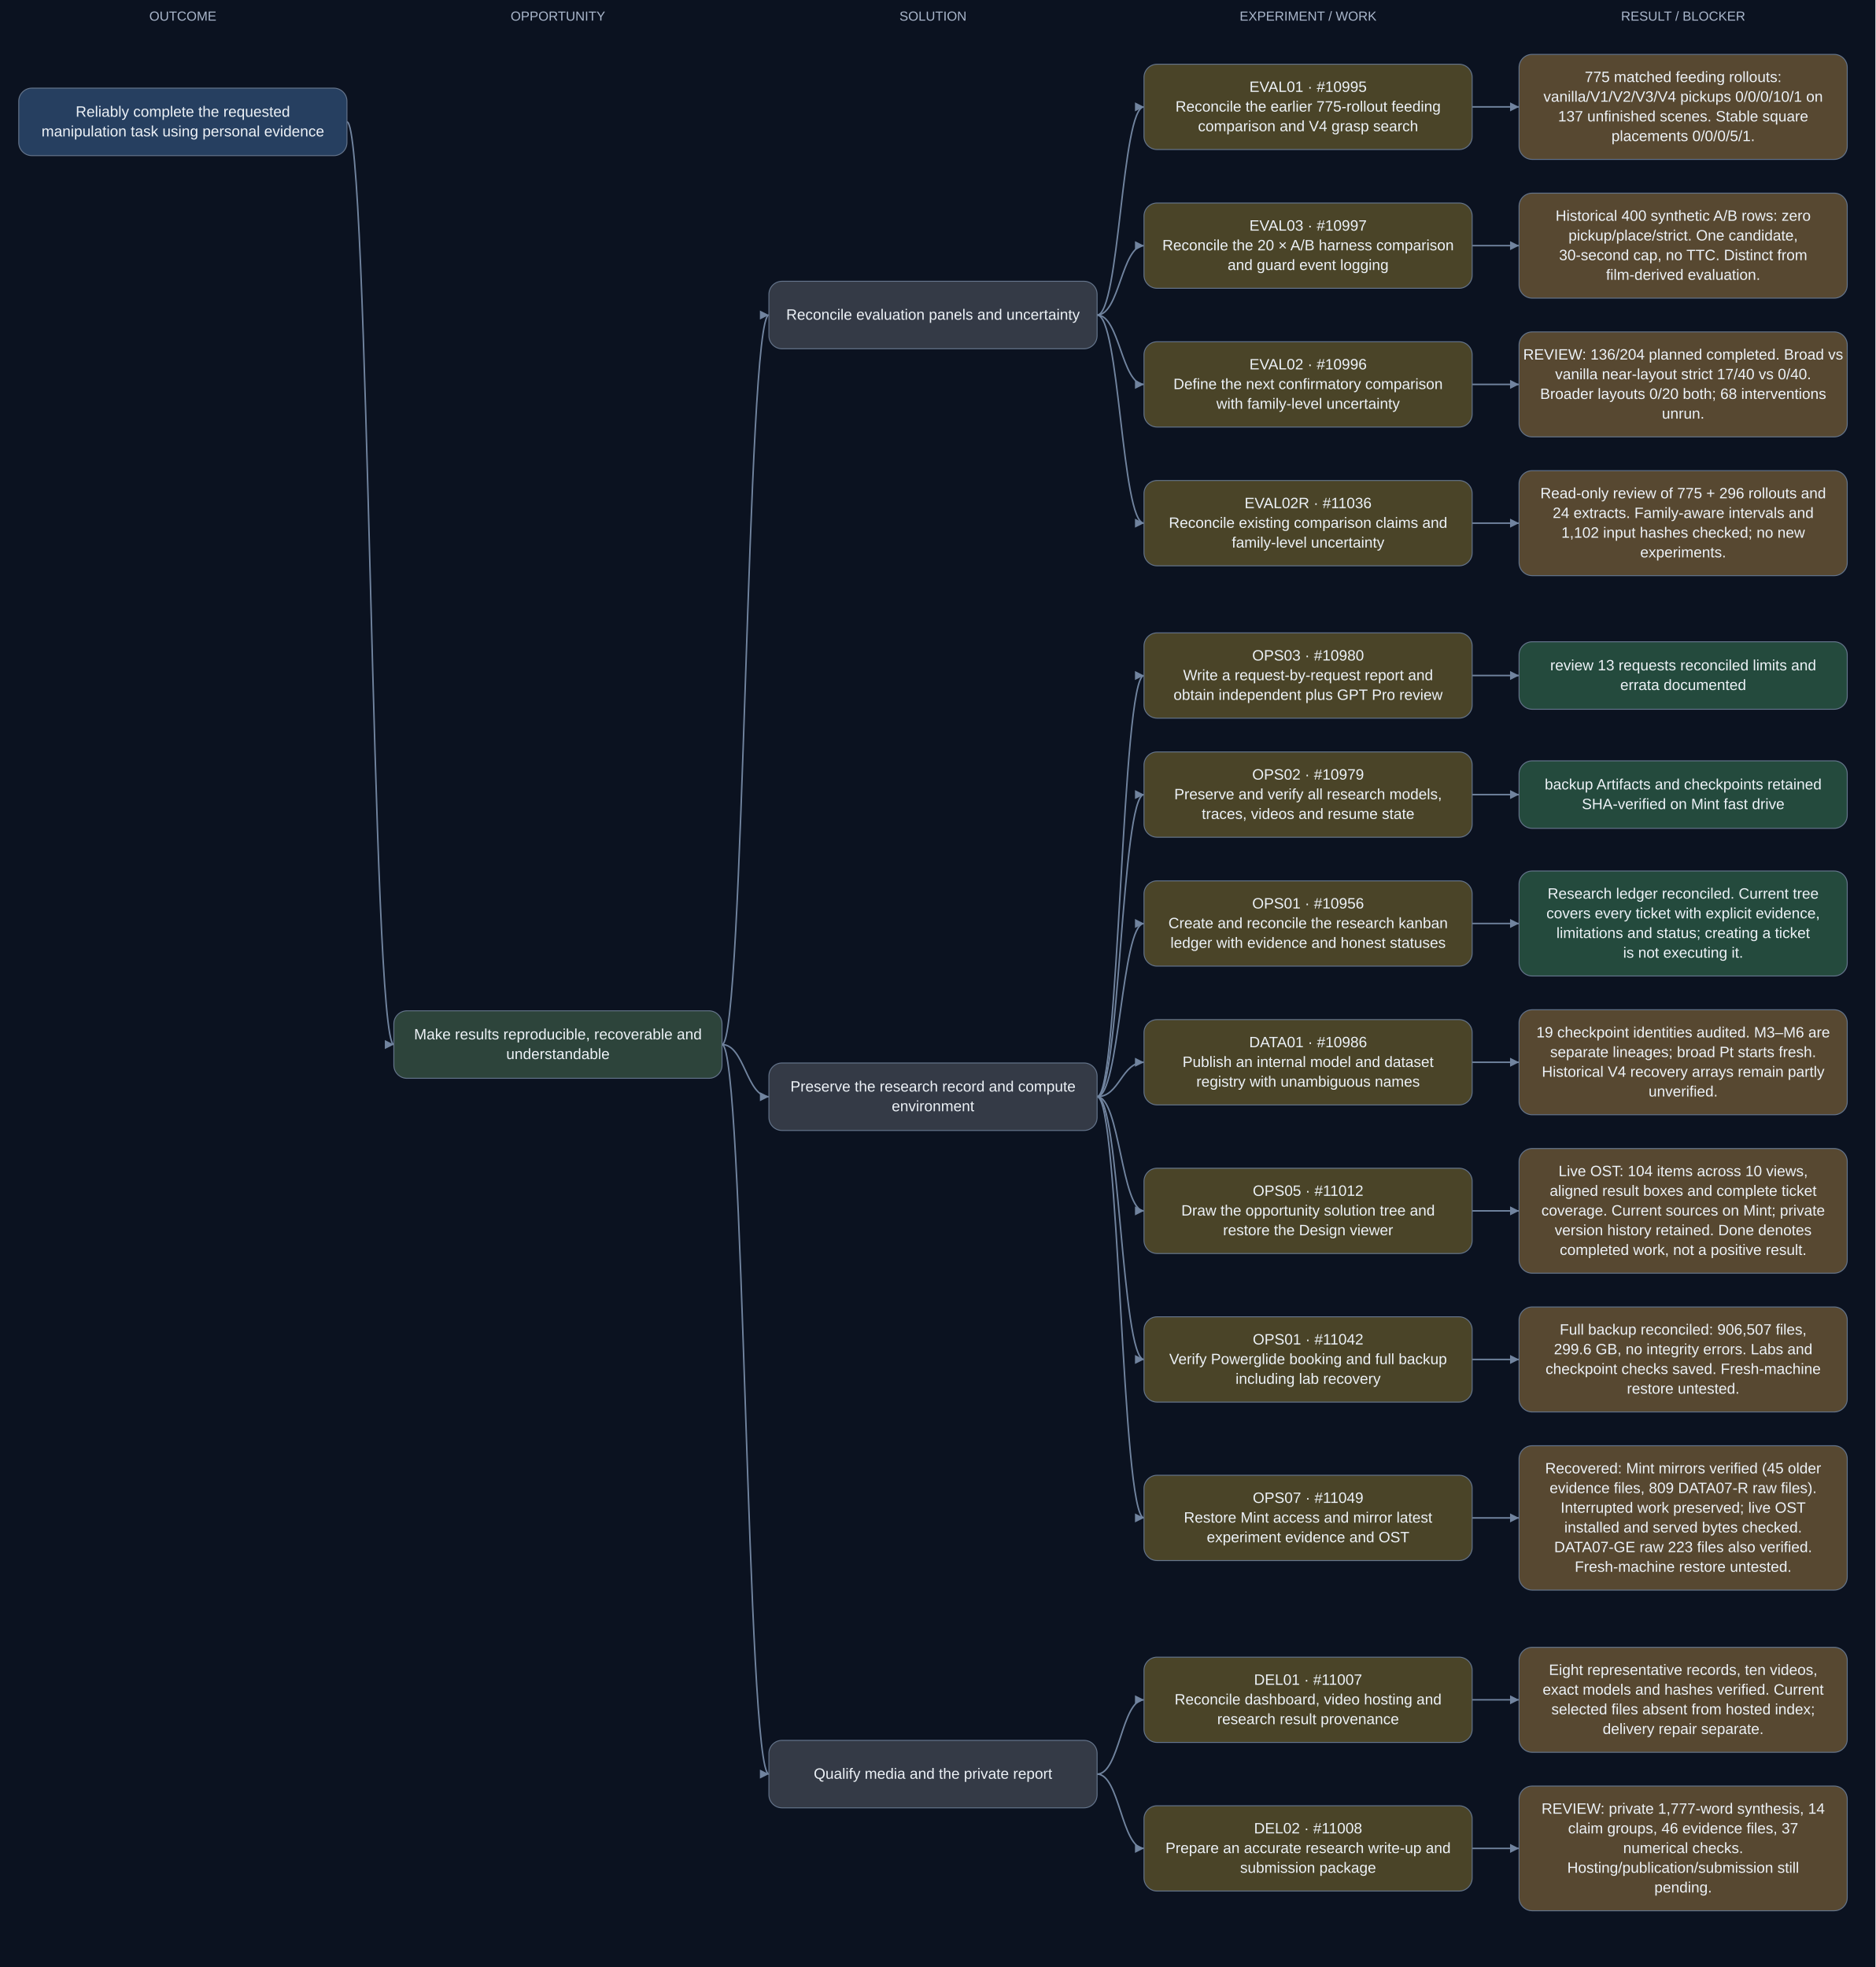
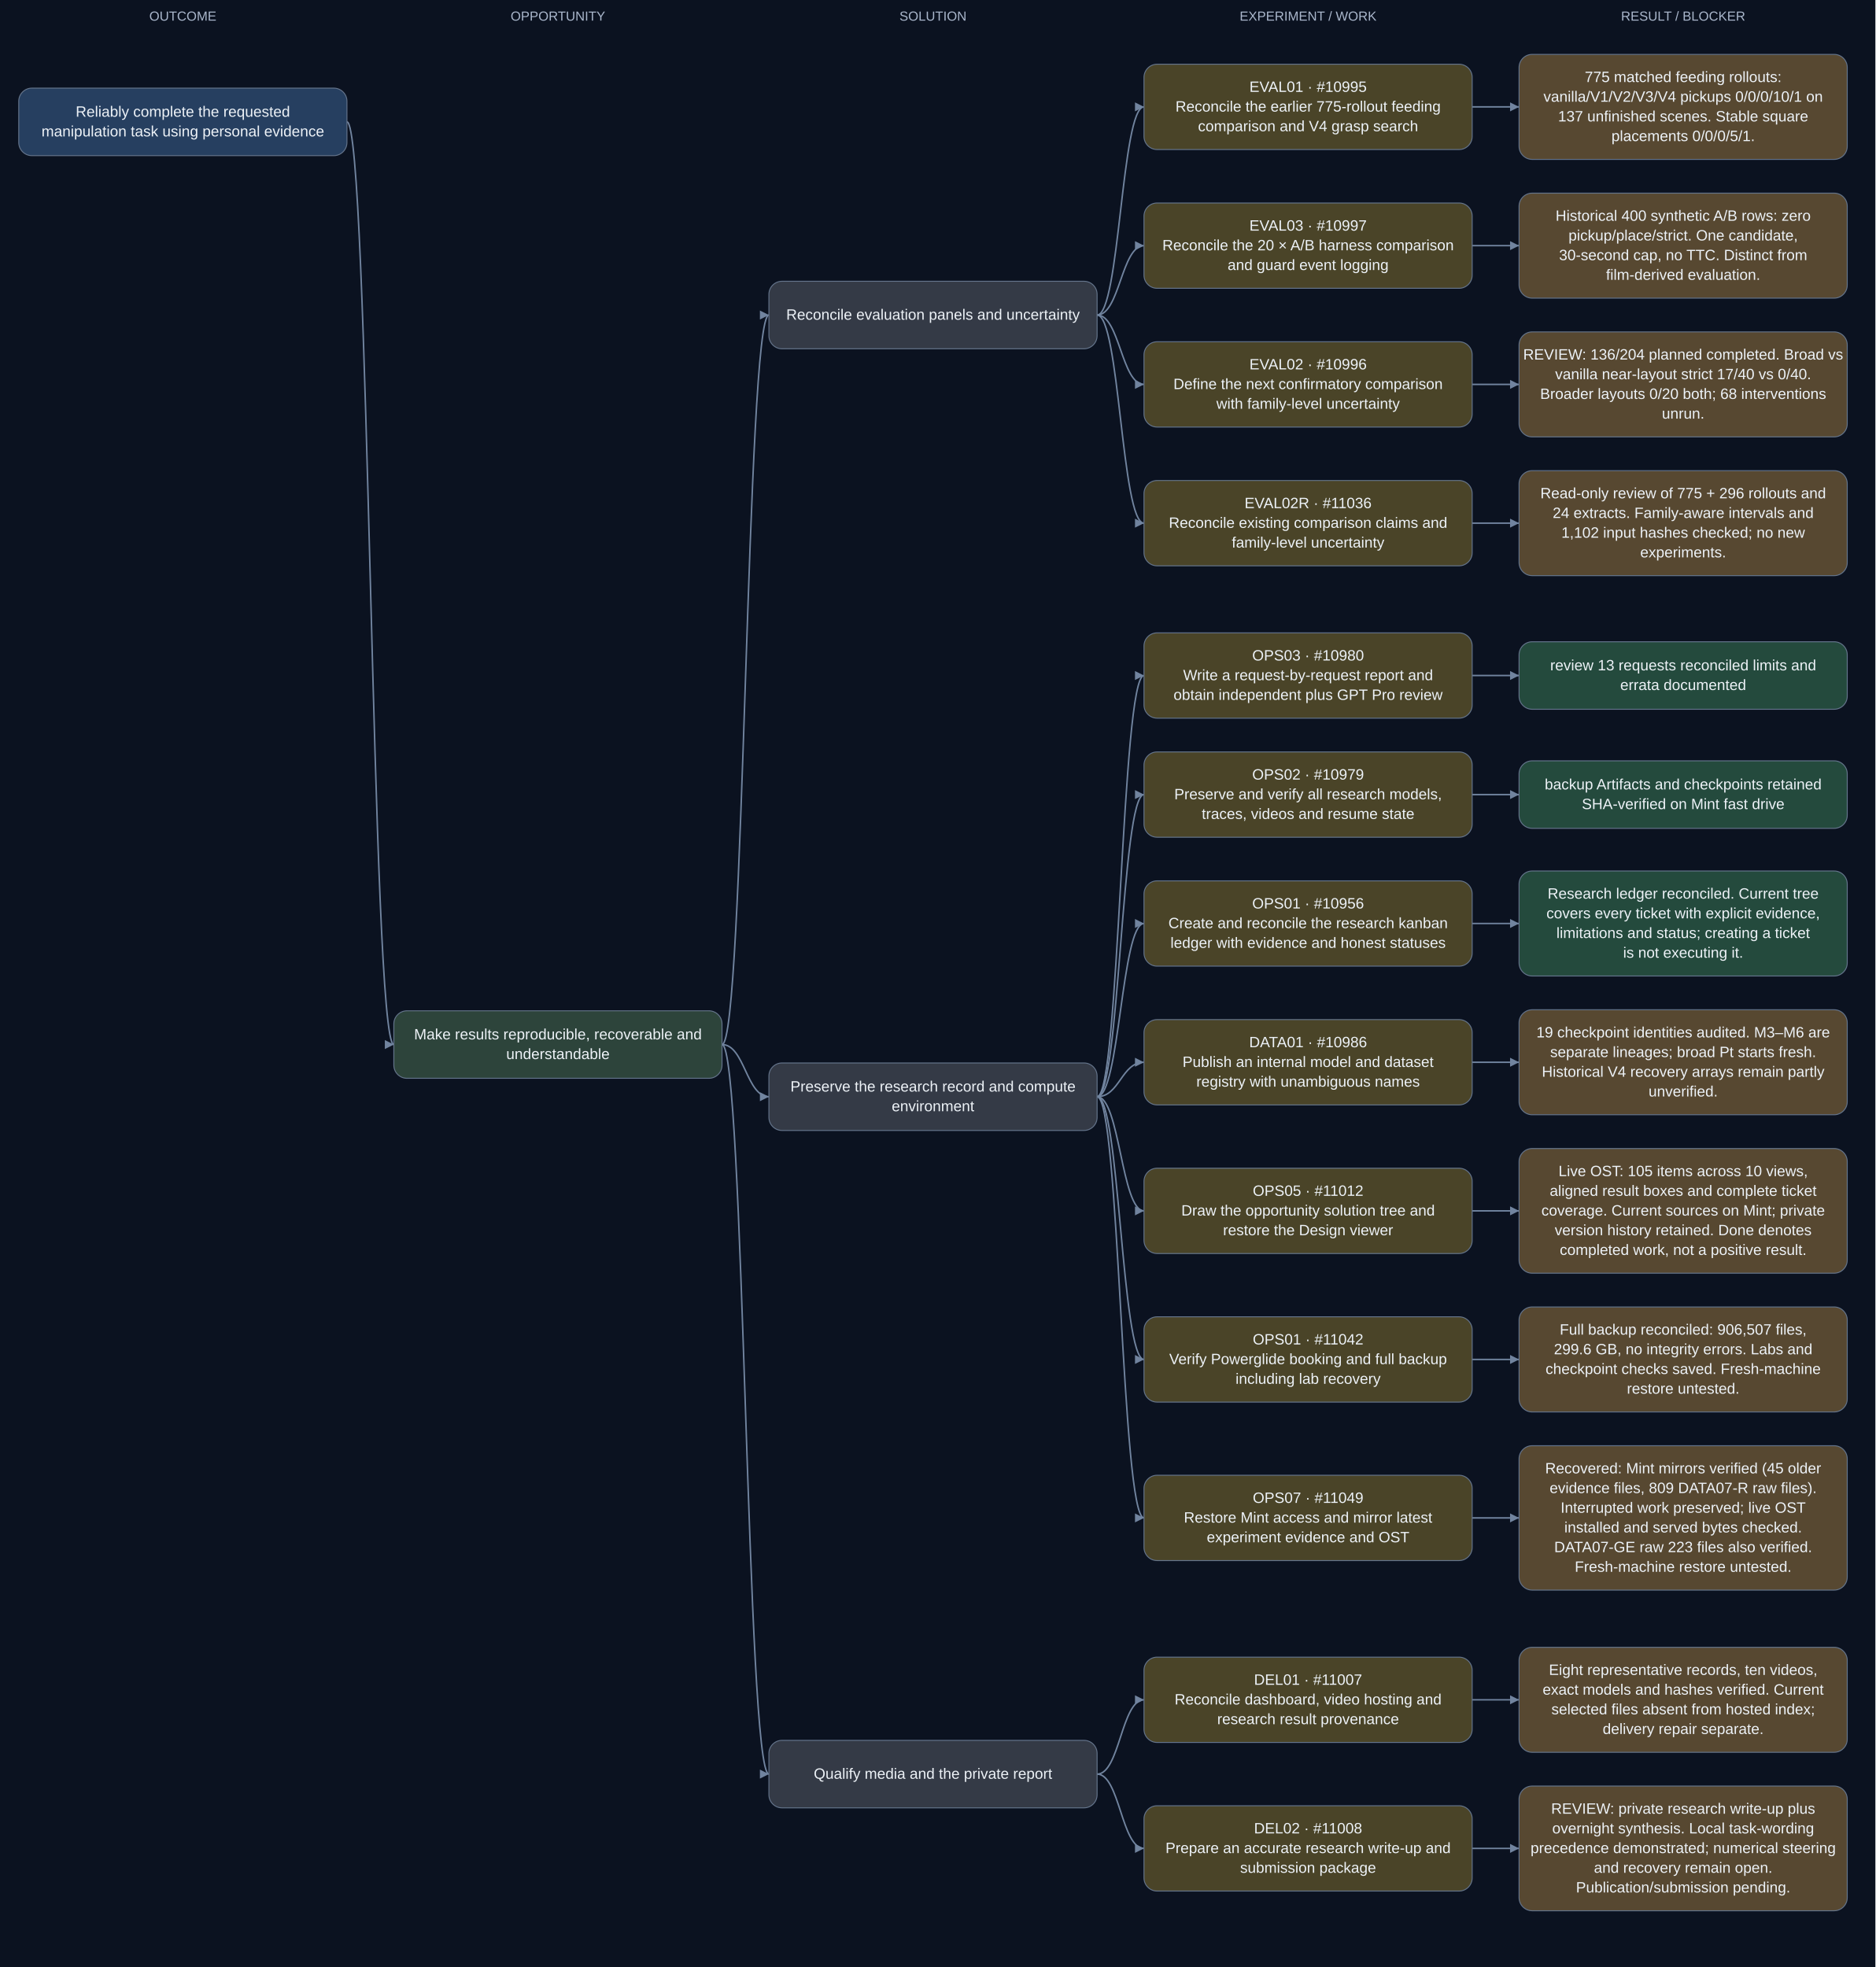
<svg xmlns="http://www.w3.org/2000/svg" width="2000" height="2098.0" viewBox="0 0 2000 2098.0" role="img" aria-label="Typhon opportunity solution tree: evidence">
  <rect width="2000" height="2098.0" fill="#0b1220" />
  <defs>
    <marker id="arrow" markerWidth="6" markerHeight="6" refX="6" refY="3" orient="auto">
      <path d="M0,0 L6,3 L0,6 Z" fill="#71849f" />
    </marker>
  </defs>
  <text x="195" y="22" text-anchor="middle" fill="#aab7cc" font-family="Arial,sans-serif" font-size="14">OUTCOME</text>
  <text x="595" y="22" text-anchor="middle" fill="#aab7cc" font-family="Arial,sans-serif" font-size="14">OPPORTUNITY</text>
  <text x="995" y="22" text-anchor="middle" fill="#aab7cc" font-family="Arial,sans-serif" font-size="14">SOLUTION</text>
  <text x="1395" y="22" text-anchor="middle" fill="#aab7cc" font-family="Arial,sans-serif" font-size="14">EXPERIMENT / WORK</text>
  <text x="1795" y="22" text-anchor="middle" fill="#aab7cc" font-family="Arial,sans-serif" font-size="14">RESULT / BLOCKER</text>
  <path d="M1170,336.0 C1194,336.0 1196,114.0 1220,114.0" fill="none" stroke="#71849f" stroke-width="1.6" marker-end="url(#arrow)" />
  <path d="M1570,114.0 C1594,114.0 1596,114.0 1620,114.0" fill="none" stroke="#71849f" stroke-width="1.6" marker-end="url(#arrow)" />
  <path d="M1170,336.0 C1194,336.0 1196,262.0 1220,262.0" fill="none" stroke="#71849f" stroke-width="1.6" marker-end="url(#arrow)" />
  <path d="M1570,262.0 C1594,262.0 1596,262.0 1620,262.0" fill="none" stroke="#71849f" stroke-width="1.6" marker-end="url(#arrow)" />
  <path d="M1170,336.0 C1194,336.0 1196,410.0 1220,410.0" fill="none" stroke="#71849f" stroke-width="1.6" marker-end="url(#arrow)" />
  <path d="M1570,410.0 C1594,410.0 1596,410.0 1620,410.0" fill="none" stroke="#71849f" stroke-width="1.6" marker-end="url(#arrow)" />
  <path d="M1170,336.0 C1194,336.0 1196,558.0 1220,558.0" fill="none" stroke="#71849f" stroke-width="1.6" marker-end="url(#arrow)" />
  <path d="M1570,558.0 C1594,558.0 1596,558.0 1620,558.0" fill="none" stroke="#71849f" stroke-width="1.6" marker-end="url(#arrow)" />
  <path d="M770,1114.12 C794,1114.12 796,336.0 820,336.0" fill="none" stroke="#71849f" stroke-width="1.6" marker-end="url(#arrow)" />
  <path d="M1170,1169.75 C1194,1169.75 1196,720.5 1220,720.5" fill="none" stroke="#71849f" stroke-width="1.6" marker-end="url(#arrow)" />
  <path d="M1570,720.5 C1594,720.5 1596,720.5 1620,720.5" fill="none" stroke="#71849f" stroke-width="1.6" marker-end="url(#arrow)" />
  <path d="M1170,1169.75 C1194,1169.75 1196,847.5 1220,847.5" fill="none" stroke="#71849f" stroke-width="1.6" marker-end="url(#arrow)" />
  <path d="M1570,847.5 C1594,847.5 1596,847.5 1620,847.5" fill="none" stroke="#71849f" stroke-width="1.6" marker-end="url(#arrow)" />
  <path d="M1170,1169.75 C1194,1169.75 1196,985.0 1220,985.0" fill="none" stroke="#71849f" stroke-width="1.6" marker-end="url(#arrow)" />
  <path d="M1570,985.0 C1594,985.0 1596,985.0 1620,985.0" fill="none" stroke="#71849f" stroke-width="1.6" marker-end="url(#arrow)" />
  <path d="M1170,1169.75 C1194,1169.75 1196,1133.0 1220,1133.0" fill="none" stroke="#71849f" stroke-width="1.6" marker-end="url(#arrow)" />
  <path d="M1570,1133.0 C1594,1133.0 1596,1133.0 1620,1133.0" fill="none" stroke="#71849f" stroke-width="1.6" marker-end="url(#arrow)" />
  <path d="M1170,1169.75 C1194,1169.75 1196,1291.5 1220,1291.5" fill="none" stroke="#71849f" stroke-width="1.6" marker-end="url(#arrow)" />
  <path d="M1570,1291.5 C1594,1291.5 1596,1291.5 1620,1291.5" fill="none" stroke="#71849f" stroke-width="1.6" marker-end="url(#arrow)" />
  <path d="M1170,1169.75 C1194,1169.75 1196,1450.0 1220,1450.0" fill="none" stroke="#71849f" stroke-width="1.6" marker-end="url(#arrow)" />
  <path d="M1570,1450.0 C1594,1450.0 1596,1450.0 1620,1450.0" fill="none" stroke="#71849f" stroke-width="1.6" marker-end="url(#arrow)" />
  <path d="M1170,1169.75 C1194,1169.75 1196,1619.0 1220,1619.0" fill="none" stroke="#71849f" stroke-width="1.6" marker-end="url(#arrow)" />
  <path d="M1570,1619.0 C1594,1619.0 1596,1619.0 1620,1619.0" fill="none" stroke="#71849f" stroke-width="1.6" marker-end="url(#arrow)" />
  <path d="M770,1114.12 C794,1114.12 796,1169.75 820,1169.75" fill="none" stroke="#71849f" stroke-width="1.6" marker-end="url(#arrow)" />
  <path d="M1170,1892.25 C1194,1892.25 1196,1813.0 1220,1813.0" fill="none" stroke="#71849f" stroke-width="1.6" marker-end="url(#arrow)" />
  <path d="M1570,1813.0 C1594,1813.0 1596,1813.0 1620,1813.0" fill="none" stroke="#71849f" stroke-width="1.6" marker-end="url(#arrow)" />
  <path d="M1170,1892.25 C1194,1892.25 1196,1971.5 1220,1971.5" fill="none" stroke="#71849f" stroke-width="1.6" marker-end="url(#arrow)" />
  <path d="M1570,1971.5 C1594,1971.5 1596,1971.5 1620,1971.5" fill="none" stroke="#71849f" stroke-width="1.6" marker-end="url(#arrow)" />
  <path d="M770,1114.12 C794,1114.12 796,1892.25 820,1892.25" fill="none" stroke="#71849f" stroke-width="1.6" marker-end="url(#arrow)" />
  <path d="M370,130.0 C394,130.0 396,1114.12 420,1114.12" fill="none" stroke="#71849f" stroke-width="1.6" marker-end="url(#arrow)" />
  <a href="http://127.0.0.1:4001/?project=typhon-research#ticket=10995" target="_blank">
    <g id="T10995">
      <rect x="1220" y="68.5" width="350" height="91" rx="14" fill="#4a4428" stroke="#64748b" />
      <text x="1395" y="98.0" text-anchor="middle" fill="#edf2f7" font-family="Arial,sans-serif" font-size="16">EVAL01 · #10995</text>
      <text x="1395" y="119.0" text-anchor="middle" fill="#edf2f7" font-family="Arial,sans-serif" font-size="16">Reconcile the earlier 775-rollout feeding</text>
      <text x="1395" y="140.0" text-anchor="middle" fill="#edf2f7" font-family="Arial,sans-serif" font-size="16">comparison and V4 grasp search</text>
    </g>
  </a>
  <g id="R10995">
    <rect x="1620" y="58.0" width="350" height="112" rx="14" fill="#574831" stroke="#64748b" />
    <text x="1795" y="87.5" text-anchor="middle" fill="#edf2f7" font-family="Arial,sans-serif" font-size="16">775 matched feeding rollouts:</text>
    <text x="1795" y="108.5" text-anchor="middle" fill="#edf2f7" font-family="Arial,sans-serif" font-size="16">vanilla/V1/V2/V3/V4 pickups 0/0/0/10/1 on</text>
    <text x="1795" y="129.5" text-anchor="middle" fill="#edf2f7" font-family="Arial,sans-serif" font-size="16">137 unfinished scenes. Stable square</text>
    <text x="1795" y="150.5" text-anchor="middle" fill="#edf2f7" font-family="Arial,sans-serif" font-size="16">placements 0/0/0/5/1.</text>
  </g>
  <a href="http://127.0.0.1:4001/?project=typhon-research#ticket=10997" target="_blank">
    <g id="T10997">
      <rect x="1220" y="216.5" width="350" height="91" rx="14" fill="#4a4428" stroke="#64748b" />
      <text x="1395" y="246.0" text-anchor="middle" fill="#edf2f7" font-family="Arial,sans-serif" font-size="16">EVAL03 · #10997</text>
      <text x="1395" y="267.0" text-anchor="middle" fill="#edf2f7" font-family="Arial,sans-serif" font-size="16">Reconcile the 20 × A/B harness comparison</text>
      <text x="1395" y="288.0" text-anchor="middle" fill="#edf2f7" font-family="Arial,sans-serif" font-size="16">and guard event logging</text>
    </g>
  </a>
  <g id="R10997">
    <rect x="1620" y="206.0" width="350" height="112" rx="14" fill="#574831" stroke="#64748b" />
    <text x="1795" y="235.5" text-anchor="middle" fill="#edf2f7" font-family="Arial,sans-serif" font-size="16">Historical 400 synthetic A/B rows: zero</text>
    <text x="1795" y="256.5" text-anchor="middle" fill="#edf2f7" font-family="Arial,sans-serif" font-size="16">pickup/place/strict. One candidate,</text>
    <text x="1795" y="277.5" text-anchor="middle" fill="#edf2f7" font-family="Arial,sans-serif" font-size="16">30-second cap, no TTC. Distinct from</text>
    <text x="1795" y="298.5" text-anchor="middle" fill="#edf2f7" font-family="Arial,sans-serif" font-size="16">film-derived evaluation.</text>
  </g>
  <a href="http://127.0.0.1:4001/?project=typhon-research#ticket=10996" target="_blank">
    <g id="T10996">
      <rect x="1220" y="364.5" width="350" height="91" rx="14" fill="#4a4428" stroke="#64748b" />
      <text x="1395" y="394.0" text-anchor="middle" fill="#edf2f7" font-family="Arial,sans-serif" font-size="16">EVAL02 · #10996</text>
      <text x="1395" y="415.0" text-anchor="middle" fill="#edf2f7" font-family="Arial,sans-serif" font-size="16">Define the next confirmatory comparison</text>
      <text x="1395" y="436.0" text-anchor="middle" fill="#edf2f7" font-family="Arial,sans-serif" font-size="16">with family-level uncertainty</text>
    </g>
  </a>
  <g id="R10996">
    <rect x="1620" y="354.0" width="350" height="112" rx="14" fill="#574831" stroke="#64748b" />
    <text x="1795" y="383.5" text-anchor="middle" fill="#edf2f7" font-family="Arial,sans-serif" font-size="16">REVIEW: 136/204 planned completed. Broad vs</text>
    <text x="1795" y="404.5" text-anchor="middle" fill="#edf2f7" font-family="Arial,sans-serif" font-size="16">vanilla near-layout strict 17/40 vs 0/40.</text>
    <text x="1795" y="425.5" text-anchor="middle" fill="#edf2f7" font-family="Arial,sans-serif" font-size="16">Broader layouts 0/20 both; 68 interventions</text>
    <text x="1795" y="446.5" text-anchor="middle" fill="#edf2f7" font-family="Arial,sans-serif" font-size="16">unrun.</text>
  </g>
  <a href="http://127.0.0.1:4001/?project=typhon-research#ticket=11036" target="_blank">
    <g id="T11036">
      <rect x="1220" y="512.5" width="350" height="91" rx="14" fill="#4a4428" stroke="#64748b" />
      <text x="1395" y="542.0" text-anchor="middle" fill="#edf2f7" font-family="Arial,sans-serif" font-size="16">EVAL02R · #11036</text>
      <text x="1395" y="563.0" text-anchor="middle" fill="#edf2f7" font-family="Arial,sans-serif" font-size="16">Reconcile existing comparison claims and</text>
      <text x="1395" y="584.0" text-anchor="middle" fill="#edf2f7" font-family="Arial,sans-serif" font-size="16">family-level uncertainty</text>
    </g>
  </a>
  <g id="R11036">
    <rect x="1620" y="502.0" width="350" height="112" rx="14" fill="#574831" stroke="#64748b" />
    <text x="1795" y="531.5" text-anchor="middle" fill="#edf2f7" font-family="Arial,sans-serif" font-size="16">Read-only review of 775 + 296 rollouts and</text>
    <text x="1795" y="552.5" text-anchor="middle" fill="#edf2f7" font-family="Arial,sans-serif" font-size="16">24 extracts. Family-aware intervals and</text>
    <text x="1795" y="573.5" text-anchor="middle" fill="#edf2f7" font-family="Arial,sans-serif" font-size="16">1,102 input hashes checked; no new</text>
    <text x="1795" y="594.5" text-anchor="middle" fill="#edf2f7" font-family="Arial,sans-serif" font-size="16">experiments.</text>
  </g>
  <g id="S_evidence_0">
    <rect x="820" y="300.0" width="350" height="72" rx="14" fill="#343a46" stroke="#64748b" />
    <text x="995" y="341.0" text-anchor="middle" fill="#edf2f7" font-family="Arial,sans-serif" font-size="16">Reconcile evaluation panels and uncertainty</text>
  </g>
  <a href="http://127.0.0.1:4001/?project=typhon-research#ticket=10980" target="_blank">
    <g id="T10980">
      <rect x="1220" y="675.0" width="350" height="91" rx="14" fill="#4a4428" stroke="#64748b" />
      <text x="1395" y="704.5" text-anchor="middle" fill="#edf2f7" font-family="Arial,sans-serif" font-size="16">OPS03 · #10980</text>
      <text x="1395" y="725.5" text-anchor="middle" fill="#edf2f7" font-family="Arial,sans-serif" font-size="16">Write a request-by-request report and</text>
      <text x="1395" y="746.5" text-anchor="middle" fill="#edf2f7" font-family="Arial,sans-serif" font-size="16">obtain independent plus GPT Pro review</text>
    </g>
  </a>
  <g id="R10980">
    <rect x="1620" y="684.5" width="350" height="72" rx="14" fill="#244a3d" stroke="#64748b" />
    <text x="1795" y="715.0" text-anchor="middle" fill="#edf2f7" font-family="Arial,sans-serif" font-size="16">review 13 requests reconciled limits and</text>
    <text x="1795" y="736.0" text-anchor="middle" fill="#edf2f7" font-family="Arial,sans-serif" font-size="16">errata documented</text>
  </g>
  <a href="http://127.0.0.1:4001/?project=typhon-research#ticket=10979" target="_blank">
    <g id="T10979">
      <rect x="1220" y="802.0" width="350" height="91" rx="14" fill="#4a4428" stroke="#64748b" />
      <text x="1395" y="831.5" text-anchor="middle" fill="#edf2f7" font-family="Arial,sans-serif" font-size="16">OPS02 · #10979</text>
      <text x="1395" y="852.5" text-anchor="middle" fill="#edf2f7" font-family="Arial,sans-serif" font-size="16">Preserve and verify all research models,</text>
      <text x="1395" y="873.5" text-anchor="middle" fill="#edf2f7" font-family="Arial,sans-serif" font-size="16">traces, videos and resume state</text>
    </g>
  </a>
  <g id="R10979">
    <rect x="1620" y="811.5" width="350" height="72" rx="14" fill="#244a3d" stroke="#64748b" />
    <text x="1795" y="842.0" text-anchor="middle" fill="#edf2f7" font-family="Arial,sans-serif" font-size="16">backup Artifacts and checkpoints retained</text>
    <text x="1795" y="863.0" text-anchor="middle" fill="#edf2f7" font-family="Arial,sans-serif" font-size="16">SHA-verified on Mint fast drive</text>
  </g>
  <a href="http://127.0.0.1:4001/?project=typhon-research#ticket=10956" target="_blank">
    <g id="T10956">
      <rect x="1220" y="939.5" width="350" height="91" rx="14" fill="#4a4428" stroke="#64748b" />
      <text x="1395" y="969.0" text-anchor="middle" fill="#edf2f7" font-family="Arial,sans-serif" font-size="16">OPS01 · #10956</text>
      <text x="1395" y="990.0" text-anchor="middle" fill="#edf2f7" font-family="Arial,sans-serif" font-size="16">Create and reconcile the research kanban</text>
      <text x="1395" y="1011.0" text-anchor="middle" fill="#edf2f7" font-family="Arial,sans-serif" font-size="16">ledger with evidence and honest statuses</text>
    </g>
  </a>
  <g id="R10956">
    <rect x="1620" y="929.0" width="350" height="112" rx="14" fill="#244a3d" stroke="#64748b" />
    <text x="1795" y="958.5" text-anchor="middle" fill="#edf2f7" font-family="Arial,sans-serif" font-size="16">Research ledger reconciled. Current tree</text>
    <text x="1795" y="979.5" text-anchor="middle" fill="#edf2f7" font-family="Arial,sans-serif" font-size="16">covers every ticket with explicit evidence,</text>
    <text x="1795" y="1000.5" text-anchor="middle" fill="#edf2f7" font-family="Arial,sans-serif" font-size="16">limitations and status; creating a ticket</text>
    <text x="1795" y="1021.5" text-anchor="middle" fill="#edf2f7" font-family="Arial,sans-serif" font-size="16">is not executing it.</text>
  </g>
  <a href="http://127.0.0.1:4001/?project=typhon-research#ticket=10986" target="_blank">
    <g id="T10986">
      <rect x="1220" y="1087.5" width="350" height="91" rx="14" fill="#4a4428" stroke="#64748b" />
      <text x="1395" y="1117.0" text-anchor="middle" fill="#edf2f7" font-family="Arial,sans-serif" font-size="16">DATA01 · #10986</text>
      <text x="1395" y="1138.0" text-anchor="middle" fill="#edf2f7" font-family="Arial,sans-serif" font-size="16">Publish an internal model and dataset</text>
      <text x="1395" y="1159.0" text-anchor="middle" fill="#edf2f7" font-family="Arial,sans-serif" font-size="16">registry with unambiguous names</text>
    </g>
  </a>
  <g id="R10986">
    <rect x="1620" y="1077.0" width="350" height="112" rx="14" fill="#574831" stroke="#64748b" />
    <text x="1795" y="1106.5" text-anchor="middle" fill="#edf2f7" font-family="Arial,sans-serif" font-size="16">19 checkpoint identities audited. M3–M6 are</text>
    <text x="1795" y="1127.5" text-anchor="middle" fill="#edf2f7" font-family="Arial,sans-serif" font-size="16">separate lineages; broad Pt starts fresh.</text>
    <text x="1795" y="1148.5" text-anchor="middle" fill="#edf2f7" font-family="Arial,sans-serif" font-size="16">Historical V4 recovery arrays remain partly</text>
    <text x="1795" y="1169.5" text-anchor="middle" fill="#edf2f7" font-family="Arial,sans-serif" font-size="16">unverified.</text>
  </g>
  <a href="http://127.0.0.1:4001/?project=typhon-research#ticket=11012" target="_blank">
    <g id="T11012">
      <rect x="1220" y="1246.0" width="350" height="91" rx="14" fill="#4a4428" stroke="#64748b" />
      <text x="1395" y="1275.5" text-anchor="middle" fill="#edf2f7" font-family="Arial,sans-serif" font-size="16">OPS05 · #11012</text>
      <text x="1395" y="1296.5" text-anchor="middle" fill="#edf2f7" font-family="Arial,sans-serif" font-size="16">Draw the opportunity solution tree and</text>
      <text x="1395" y="1317.5" text-anchor="middle" fill="#edf2f7" font-family="Arial,sans-serif" font-size="16">restore the Design viewer</text>
    </g>
  </a>
  <g id="R11012">
    <rect x="1620" y="1225.0" width="350" height="133" rx="14" fill="#574831" stroke="#64748b" />
-     <text x="1795" y="1254.5" text-anchor="middle" fill="#edf2f7" font-family="Arial,sans-serif" font-size="16">Live OST: 104 items across 10 views,</text>
+     <text x="1795" y="1254.5" text-anchor="middle" fill="#edf2f7" font-family="Arial,sans-serif" font-size="16">Live OST: 105 items across 10 views,</text>
    <text x="1795" y="1275.5" text-anchor="middle" fill="#edf2f7" font-family="Arial,sans-serif" font-size="16">aligned result boxes and complete ticket</text>
    <text x="1795" y="1296.5" text-anchor="middle" fill="#edf2f7" font-family="Arial,sans-serif" font-size="16">coverage. Current sources on Mint; private</text>
    <text x="1795" y="1317.5" text-anchor="middle" fill="#edf2f7" font-family="Arial,sans-serif" font-size="16">version history retained. Done denotes</text>
    <text x="1795" y="1338.5" text-anchor="middle" fill="#edf2f7" font-family="Arial,sans-serif" font-size="16">completed work, not a positive result.</text>
  </g>
  <a href="http://127.0.0.1:4001/?project=typhon-research#ticket=11042" target="_blank">
    <g id="T11042">
      <rect x="1220" y="1404.5" width="350" height="91" rx="14" fill="#4a4428" stroke="#64748b" />
      <text x="1395" y="1434.0" text-anchor="middle" fill="#edf2f7" font-family="Arial,sans-serif" font-size="16">OPS01 · #11042</text>
      <text x="1395" y="1455.0" text-anchor="middle" fill="#edf2f7" font-family="Arial,sans-serif" font-size="16">Verify Powerglide booking and full backup</text>
      <text x="1395" y="1476.0" text-anchor="middle" fill="#edf2f7" font-family="Arial,sans-serif" font-size="16">including lab recovery</text>
    </g>
  </a>
  <g id="R11042">
    <rect x="1620" y="1394.0" width="350" height="112" rx="14" fill="#574831" stroke="#64748b" />
    <text x="1795" y="1423.5" text-anchor="middle" fill="#edf2f7" font-family="Arial,sans-serif" font-size="16">Full backup reconciled: 906,507 files,</text>
    <text x="1795" y="1444.5" text-anchor="middle" fill="#edf2f7" font-family="Arial,sans-serif" font-size="16">299.6 GB, no integrity errors. Labs and</text>
    <text x="1795" y="1465.5" text-anchor="middle" fill="#edf2f7" font-family="Arial,sans-serif" font-size="16">checkpoint checks saved. Fresh-machine</text>
    <text x="1795" y="1486.5" text-anchor="middle" fill="#edf2f7" font-family="Arial,sans-serif" font-size="16">restore untested.</text>
  </g>
  <a href="http://127.0.0.1:4001/?project=typhon-research#ticket=11049" target="_blank">
    <g id="T11049">
      <rect x="1220" y="1573.5" width="350" height="91" rx="14" fill="#4a4428" stroke="#64748b" />
      <text x="1395" y="1603.0" text-anchor="middle" fill="#edf2f7" font-family="Arial,sans-serif" font-size="16">OPS07 · #11049</text>
      <text x="1395" y="1624.0" text-anchor="middle" fill="#edf2f7" font-family="Arial,sans-serif" font-size="16">Restore Mint access and mirror latest</text>
      <text x="1395" y="1645.0" text-anchor="middle" fill="#edf2f7" font-family="Arial,sans-serif" font-size="16">experiment evidence and OST</text>
    </g>
  </a>
  <g id="R11049">
    <rect x="1620" y="1542.0" width="350" height="154" rx="14" fill="#574831" stroke="#64748b" />
    <text x="1795" y="1571.5" text-anchor="middle" fill="#edf2f7" font-family="Arial,sans-serif" font-size="16">Recovered: Mint mirrors verified (45 older</text>
    <text x="1795" y="1592.5" text-anchor="middle" fill="#edf2f7" font-family="Arial,sans-serif" font-size="16">evidence files, 809 DATA07-R raw files).</text>
    <text x="1795" y="1613.5" text-anchor="middle" fill="#edf2f7" font-family="Arial,sans-serif" font-size="16">Interrupted work preserved; live OST</text>
    <text x="1795" y="1634.5" text-anchor="middle" fill="#edf2f7" font-family="Arial,sans-serif" font-size="16">installed and served bytes checked.</text>
    <text x="1795" y="1655.5" text-anchor="middle" fill="#edf2f7" font-family="Arial,sans-serif" font-size="16">DATA07-GE raw 223 files also verified.</text>
    <text x="1795" y="1676.5" text-anchor="middle" fill="#edf2f7" font-family="Arial,sans-serif" font-size="16">Fresh-machine restore untested.</text>
  </g>
  <g id="S_evidence_1">
    <rect x="820" y="1133.75" width="350" height="72" rx="14" fill="#343a46" stroke="#64748b" />
    <text x="995" y="1164.25" text-anchor="middle" fill="#edf2f7" font-family="Arial,sans-serif" font-size="16">Preserve the research record and compute</text>
    <text x="995" y="1185.25" text-anchor="middle" fill="#edf2f7" font-family="Arial,sans-serif" font-size="16">environment</text>
  </g>
  <a href="http://127.0.0.1:4001/?project=typhon-research#ticket=11007" target="_blank">
    <g id="T11007">
      <rect x="1220" y="1767.5" width="350" height="91" rx="14" fill="#4a4428" stroke="#64748b" />
      <text x="1395" y="1797.0" text-anchor="middle" fill="#edf2f7" font-family="Arial,sans-serif" font-size="16">DEL01 · #11007</text>
      <text x="1395" y="1818.0" text-anchor="middle" fill="#edf2f7" font-family="Arial,sans-serif" font-size="16">Reconcile dashboard, video hosting and</text>
      <text x="1395" y="1839.0" text-anchor="middle" fill="#edf2f7" font-family="Arial,sans-serif" font-size="16">research result provenance</text>
    </g>
  </a>
  <g id="R11007">
    <rect x="1620" y="1757.0" width="350" height="112" rx="14" fill="#574831" stroke="#64748b" />
    <text x="1795" y="1786.5" text-anchor="middle" fill="#edf2f7" font-family="Arial,sans-serif" font-size="16">Eight representative records, ten videos,</text>
    <text x="1795" y="1807.5" text-anchor="middle" fill="#edf2f7" font-family="Arial,sans-serif" font-size="16">exact models and hashes verified. Current</text>
    <text x="1795" y="1828.5" text-anchor="middle" fill="#edf2f7" font-family="Arial,sans-serif" font-size="16">selected files absent from hosted index;</text>
    <text x="1795" y="1849.5" text-anchor="middle" fill="#edf2f7" font-family="Arial,sans-serif" font-size="16">delivery repair separate.</text>
  </g>
  <a href="http://127.0.0.1:4001/?project=typhon-research#ticket=11008" target="_blank">
    <g id="T11008">
      <rect x="1220" y="1926.0" width="350" height="91" rx="14" fill="#4a4428" stroke="#64748b" />
      <text x="1395" y="1955.5" text-anchor="middle" fill="#edf2f7" font-family="Arial,sans-serif" font-size="16">DEL02 · #11008</text>
      <text x="1395" y="1976.5" text-anchor="middle" fill="#edf2f7" font-family="Arial,sans-serif" font-size="16">Prepare an accurate research write-up and</text>
      <text x="1395" y="1997.5" text-anchor="middle" fill="#edf2f7" font-family="Arial,sans-serif" font-size="16">submission package</text>
    </g>
  </a>
  <g id="R11008">
    <rect x="1620" y="1905.0" width="350" height="133" rx="14" fill="#574831" stroke="#64748b" />
-     <text x="1795" y="1934.5" text-anchor="middle" fill="#edf2f7" font-family="Arial,sans-serif" font-size="16">REVIEW: private 1,777-word synthesis, 14</text>
-     <text x="1795" y="1955.5" text-anchor="middle" fill="#edf2f7" font-family="Arial,sans-serif" font-size="16">claim groups, 46 evidence files, 37</text>
-     <text x="1795" y="1976.5" text-anchor="middle" fill="#edf2f7" font-family="Arial,sans-serif" font-size="16">numerical checks.</text>
-     <text x="1795" y="1997.5" text-anchor="middle" fill="#edf2f7" font-family="Arial,sans-serif" font-size="16">Hosting/publication/submission still</text>
-     <text x="1795" y="2018.5" text-anchor="middle" fill="#edf2f7" font-family="Arial,sans-serif" font-size="16">pending.</text>
+     <text x="1795" y="1934.5" text-anchor="middle" fill="#edf2f7" font-family="Arial,sans-serif" font-size="16">REVIEW: private research write-up plus</text>
+     <text x="1795" y="1955.5" text-anchor="middle" fill="#edf2f7" font-family="Arial,sans-serif" font-size="16">overnight synthesis. Local task-wording</text>
+     <text x="1795" y="1976.5" text-anchor="middle" fill="#edf2f7" font-family="Arial,sans-serif" font-size="16">precedence demonstrated; numerical steering</text>
+     <text x="1795" y="1997.5" text-anchor="middle" fill="#edf2f7" font-family="Arial,sans-serif" font-size="16">and recovery remain open.</text>
+     <text x="1795" y="2018.5" text-anchor="middle" fill="#edf2f7" font-family="Arial,sans-serif" font-size="16">Publication/submission pending.</text>
  </g>
  <g id="S_evidence_2">
    <rect x="820" y="1856.25" width="350" height="72" rx="14" fill="#343a46" stroke="#64748b" />
    <text x="995" y="1897.25" text-anchor="middle" fill="#edf2f7" font-family="Arial,sans-serif" font-size="16">Qualify media and the private report</text>
  </g>
  <g id="O_evidence">
    <rect x="420" y="1078.12" width="350" height="72" rx="14" fill="#2d443b" stroke="#64748b" />
    <text x="595" y="1108.62" text-anchor="middle" fill="#edf2f7" font-family="Arial,sans-serif" font-size="16">Make results reproducible, recoverable and</text>
    <text x="595" y="1129.62" text-anchor="middle" fill="#edf2f7" font-family="Arial,sans-serif" font-size="16">understandable</text>
  </g>
  <g id="outcome">
    <rect x="20" y="94.0" width="350" height="72" rx="14" fill="#263f60" stroke="#64748b" />
    <text x="195" y="124.5" text-anchor="middle" fill="#edf2f7" font-family="Arial,sans-serif" font-size="16">Reliably complete the requested</text>
    <text x="195" y="145.5" text-anchor="middle" fill="#edf2f7" font-family="Arial,sans-serif" font-size="16">manipulation task using personal evidence</text>
  </g>
</svg>
